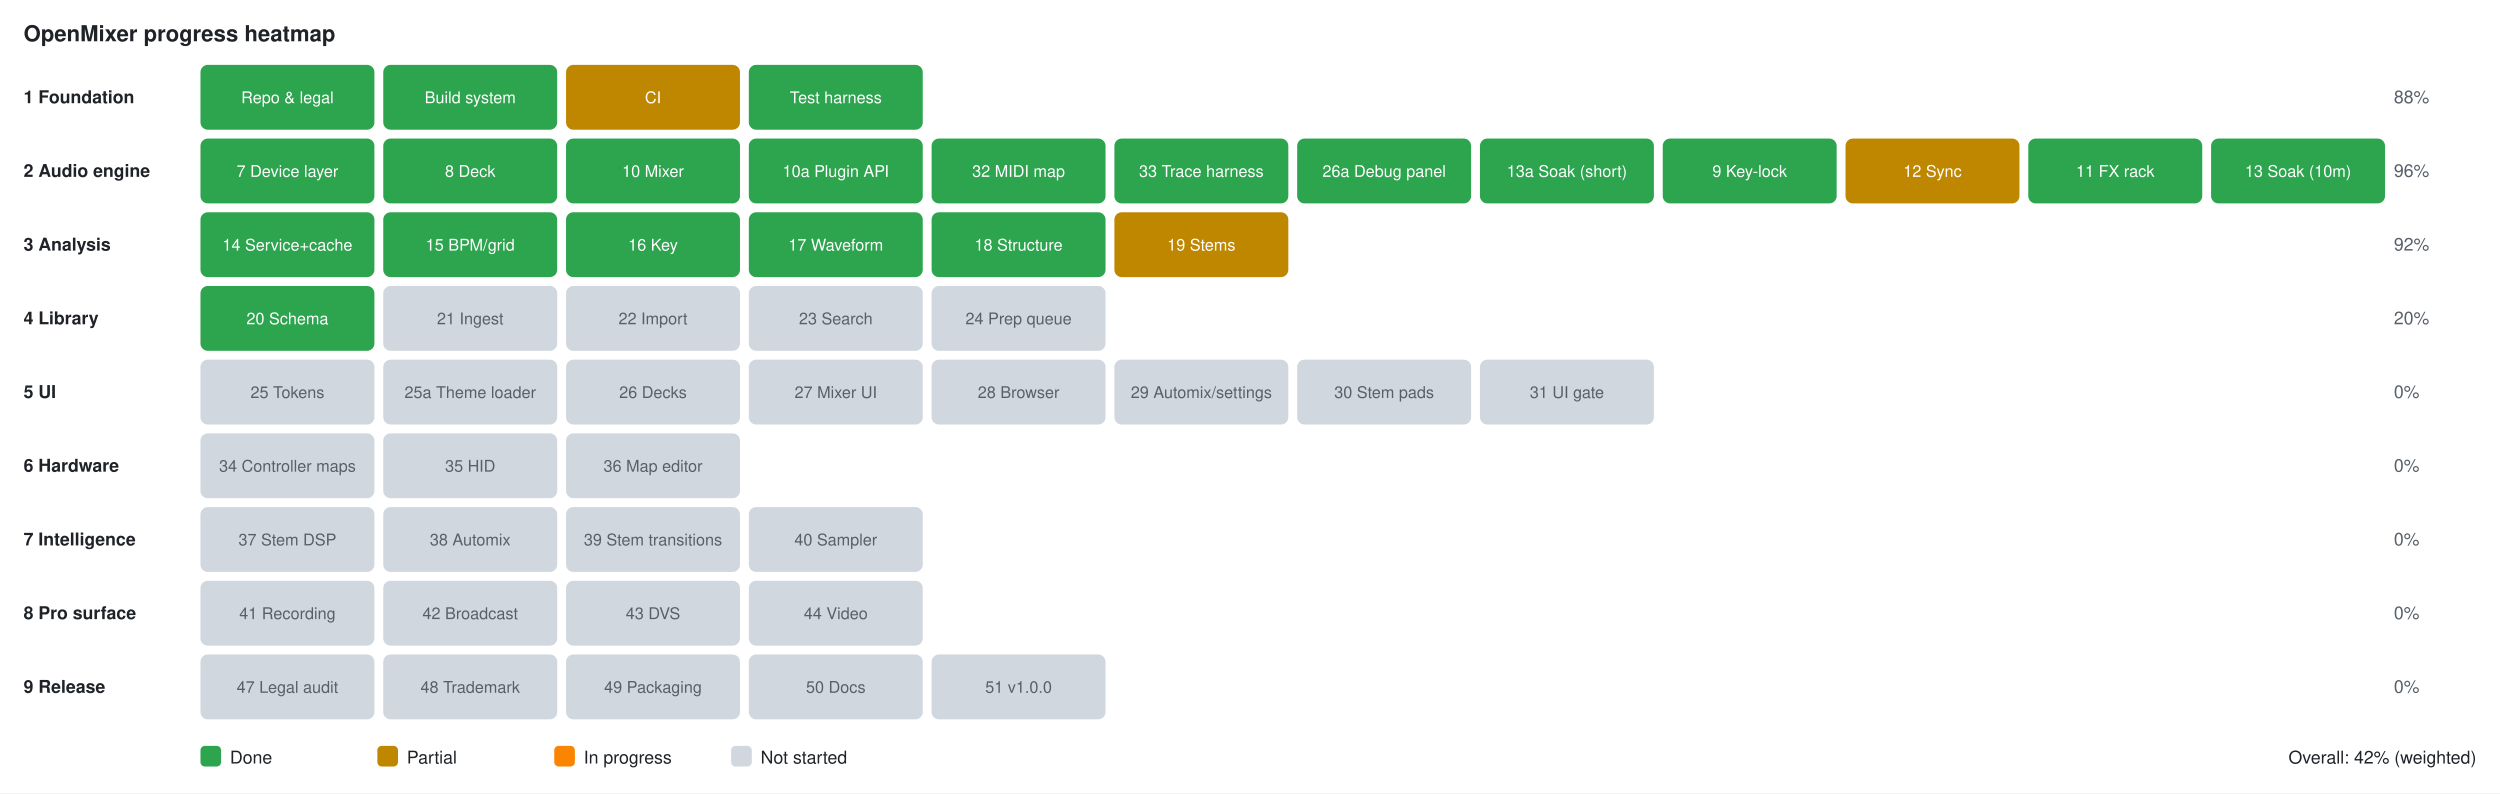
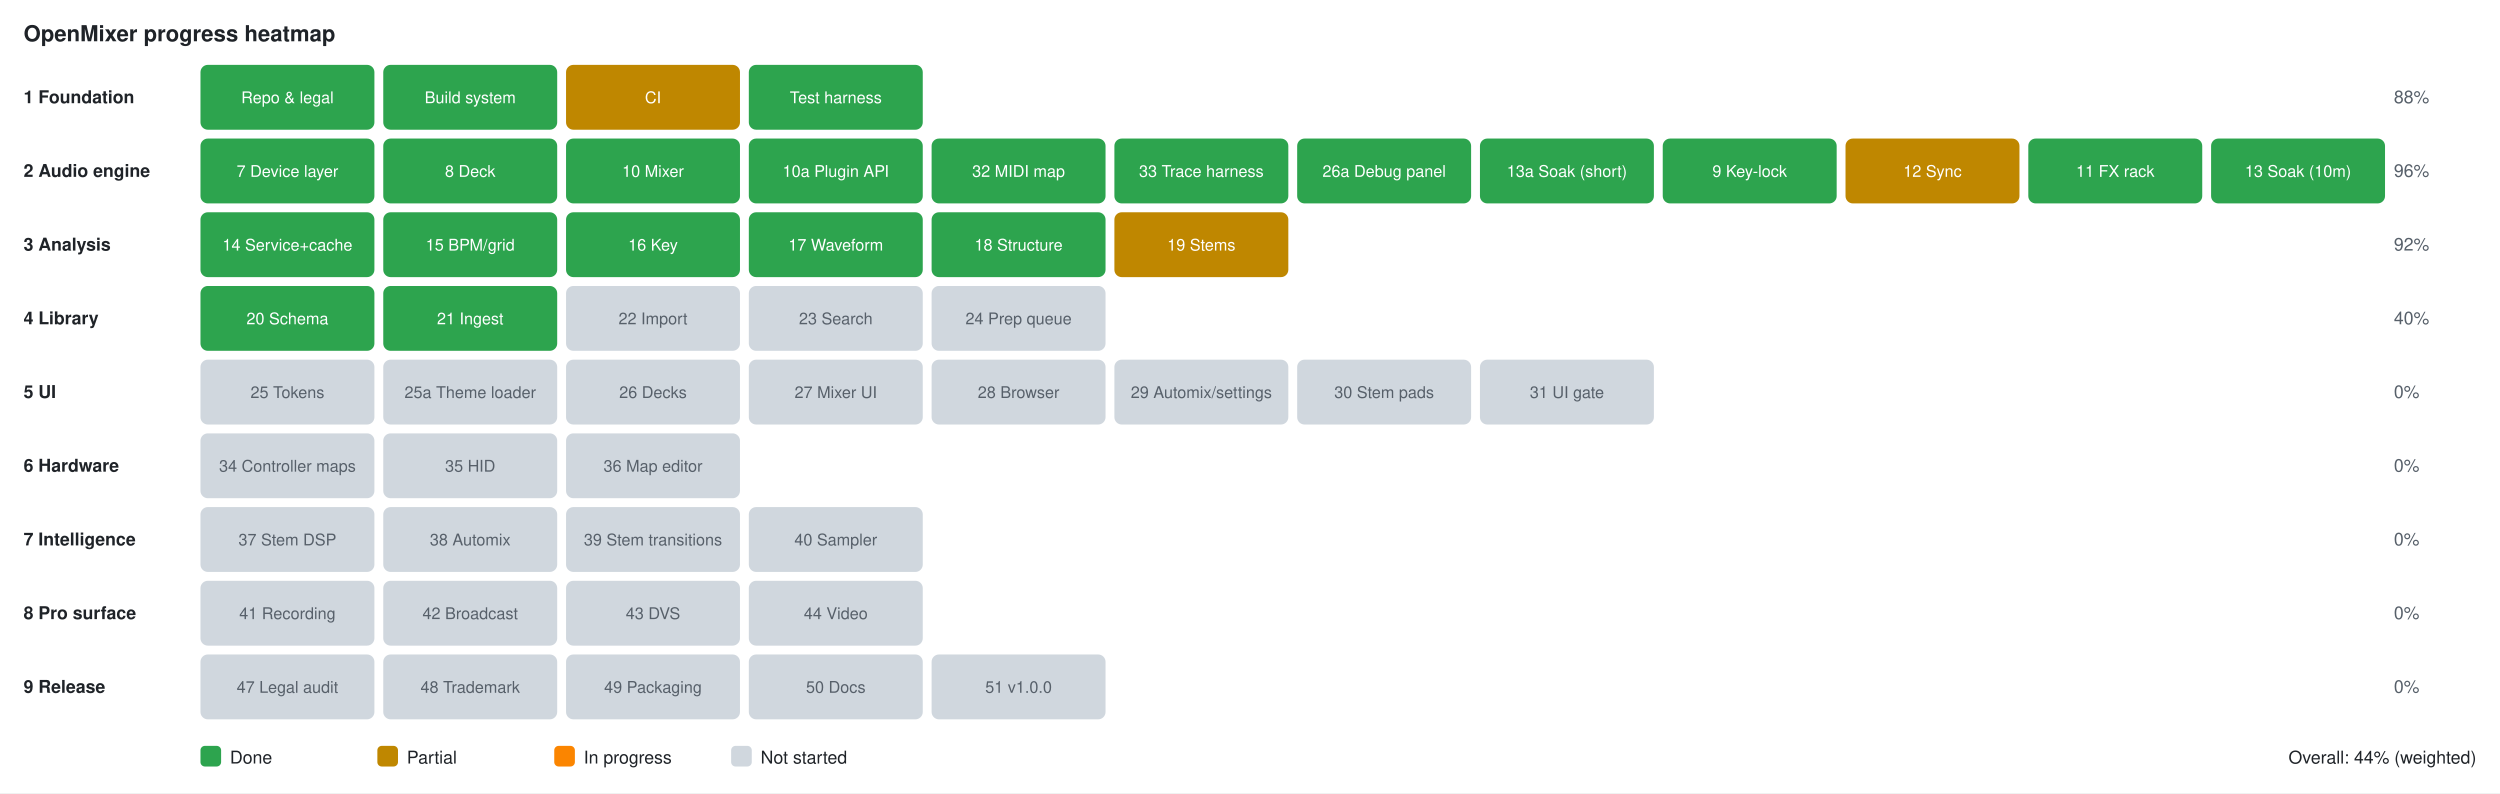
<svg xmlns="http://www.w3.org/2000/svg" width="1696" height="538" viewBox="0 0 1696 538" font-family="-apple-system,Segoe UI,Helvetica,Arial,sans-serif">
  <rect width="100%" height="100%" fill="#ffffff" />
  <text x="16" y="28" font-size="15" font-weight="600" fill="#1f2328">OpenMixer progress heatmap</text>
  <text x="16" y="70.0" font-size="12" font-weight="600" fill="#1f2328">1 Foundation</text>
  <g>
    <rect x="136" y="44" width="118" height="44" rx="5" fill="#2da44e" />
    <text x="195.0" y="70.0" font-size="11" text-anchor="middle" fill="#ffffff">Repo &amp; legal</text>
  </g>
  <g>
    <rect x="260" y="44" width="118" height="44" rx="5" fill="#2da44e" />
    <text x="319.0" y="70.0" font-size="11" text-anchor="middle" fill="#ffffff">Build system</text>
  </g>
  <g>
    <rect x="384" y="44" width="118" height="44" rx="5" fill="#bf8700" />
    <text x="443.0" y="70.0" font-size="11" text-anchor="middle" fill="#ffffff">CI</text>
  </g>
  <g>
    <rect x="508" y="44" width="118" height="44" rx="5" fill="#2da44e" />
    <text x="567.0" y="70.0" font-size="11" text-anchor="middle" fill="#ffffff">Test harness</text>
  </g>
  <text x="1624" y="70.0" font-size="12" fill="#57606a">88%</text>
  <text x="16" y="120.0" font-size="12" font-weight="600" fill="#1f2328">2 Audio engine</text>
  <g>
    <rect x="136" y="94" width="118" height="44" rx="5" fill="#2da44e" />
    <text x="195.0" y="120.0" font-size="11" text-anchor="middle" fill="#ffffff">7 Device layer</text>
  </g>
  <g>
    <rect x="260" y="94" width="118" height="44" rx="5" fill="#2da44e" />
    <text x="319.0" y="120.0" font-size="11" text-anchor="middle" fill="#ffffff">8 Deck</text>
  </g>
  <g>
    <rect x="384" y="94" width="118" height="44" rx="5" fill="#2da44e" />
    <text x="443.0" y="120.0" font-size="11" text-anchor="middle" fill="#ffffff">10 Mixer</text>
  </g>
  <g>
    <rect x="508" y="94" width="118" height="44" rx="5" fill="#2da44e" />
    <text x="567.0" y="120.0" font-size="11" text-anchor="middle" fill="#ffffff">10a Plugin API</text>
  </g>
  <g>
    <rect x="632" y="94" width="118" height="44" rx="5" fill="#2da44e" />
    <text x="691.0" y="120.0" font-size="11" text-anchor="middle" fill="#ffffff">32 MIDI map</text>
  </g>
  <g>
    <rect x="756" y="94" width="118" height="44" rx="5" fill="#2da44e" />
    <text x="815.0" y="120.0" font-size="11" text-anchor="middle" fill="#ffffff">33 Trace harness</text>
  </g>
  <g>
    <rect x="880" y="94" width="118" height="44" rx="5" fill="#2da44e" />
    <text x="939.0" y="120.0" font-size="11" text-anchor="middle" fill="#ffffff">26a Debug panel</text>
  </g>
  <g>
    <rect x="1004" y="94" width="118" height="44" rx="5" fill="#2da44e" />
    <text x="1063.0" y="120.0" font-size="11" text-anchor="middle" fill="#ffffff">13a Soak (short)</text>
  </g>
  <g>
    <rect x="1128" y="94" width="118" height="44" rx="5" fill="#2da44e" />
    <text x="1187.0" y="120.0" font-size="11" text-anchor="middle" fill="#ffffff">9 Key-lock</text>
  </g>
  <g>
    <rect x="1252" y="94" width="118" height="44" rx="5" fill="#bf8700" />
    <text x="1311.0" y="120.0" font-size="11" text-anchor="middle" fill="#ffffff">12 Sync</text>
  </g>
  <g>
    <rect x="1376" y="94" width="118" height="44" rx="5" fill="#2da44e" />
    <text x="1435.0" y="120.0" font-size="11" text-anchor="middle" fill="#ffffff">11 FX rack</text>
  </g>
  <g>
    <rect x="1500" y="94" width="118" height="44" rx="5" fill="#2da44e" />
    <text x="1559.0" y="120.0" font-size="11" text-anchor="middle" fill="#ffffff">13 Soak (10m)</text>
  </g>
  <text x="1624" y="120.0" font-size="12" fill="#57606a">96%</text>
  <text x="16" y="170.0" font-size="12" font-weight="600" fill="#1f2328">3 Analysis</text>
  <g>
    <rect x="136" y="144" width="118" height="44" rx="5" fill="#2da44e" />
    <text x="195.0" y="170.0" font-size="11" text-anchor="middle" fill="#ffffff">14 Service+cache</text>
  </g>
  <g>
    <rect x="260" y="144" width="118" height="44" rx="5" fill="#2da44e" />
    <text x="319.0" y="170.0" font-size="11" text-anchor="middle" fill="#ffffff">15 BPM/grid</text>
  </g>
  <g>
    <rect x="384" y="144" width="118" height="44" rx="5" fill="#2da44e" />
    <text x="443.0" y="170.0" font-size="11" text-anchor="middle" fill="#ffffff">16 Key</text>
  </g>
  <g>
    <rect x="508" y="144" width="118" height="44" rx="5" fill="#2da44e" />
    <text x="567.0" y="170.0" font-size="11" text-anchor="middle" fill="#ffffff">17 Waveform</text>
  </g>
  <g>
    <rect x="632" y="144" width="118" height="44" rx="5" fill="#2da44e" />
    <text x="691.0" y="170.0" font-size="11" text-anchor="middle" fill="#ffffff">18 Structure</text>
  </g>
  <g>
    <rect x="756" y="144" width="118" height="44" rx="5" fill="#bf8700" />
    <text x="815.0" y="170.0" font-size="11" text-anchor="middle" fill="#ffffff">19 Stems</text>
  </g>
  <text x="1624" y="170.0" font-size="12" fill="#57606a">92%</text>
  <text x="16" y="220.0" font-size="12" font-weight="600" fill="#1f2328">4 Library</text>
  <g>
    <rect x="136" y="194" width="118" height="44" rx="5" fill="#2da44e" />
    <text x="195.0" y="220.0" font-size="11" text-anchor="middle" fill="#ffffff">20 Schema</text>
  </g>
  <g>
-     <rect x="260" y="194" width="118" height="44" rx="5" fill="#d0d7de" />
-     <text x="319.0" y="220.0" font-size="11" text-anchor="middle" fill="#57606a">21 Ingest</text>
+     <rect x="260" y="194" width="118" height="44" rx="5" fill="#2da44e" />
+     <text x="319.0" y="220.0" font-size="11" text-anchor="middle" fill="#ffffff">21 Ingest</text>
  </g>
  <g>
    <rect x="384" y="194" width="118" height="44" rx="5" fill="#d0d7de" />
    <text x="443.0" y="220.0" font-size="11" text-anchor="middle" fill="#57606a">22 Import</text>
  </g>
  <g>
    <rect x="508" y="194" width="118" height="44" rx="5" fill="#d0d7de" />
    <text x="567.0" y="220.0" font-size="11" text-anchor="middle" fill="#57606a">23 Search</text>
  </g>
  <g>
    <rect x="632" y="194" width="118" height="44" rx="5" fill="#d0d7de" />
    <text x="691.0" y="220.0" font-size="11" text-anchor="middle" fill="#57606a">24 Prep queue</text>
  </g>
-   <text x="1624" y="220.0" font-size="12" fill="#57606a">20%</text>
+   <text x="1624" y="220.0" font-size="12" fill="#57606a">40%</text>
  <text x="16" y="270.0" font-size="12" font-weight="600" fill="#1f2328">5 UI</text>
  <g>
    <rect x="136" y="244" width="118" height="44" rx="5" fill="#d0d7de" />
    <text x="195.0" y="270.0" font-size="11" text-anchor="middle" fill="#57606a">25 Tokens</text>
  </g>
  <g>
    <rect x="260" y="244" width="118" height="44" rx="5" fill="#d0d7de" />
    <text x="319.0" y="270.0" font-size="11" text-anchor="middle" fill="#57606a">25a Theme loader</text>
  </g>
  <g>
    <rect x="384" y="244" width="118" height="44" rx="5" fill="#d0d7de" />
    <text x="443.0" y="270.0" font-size="11" text-anchor="middle" fill="#57606a">26 Decks</text>
  </g>
  <g>
    <rect x="508" y="244" width="118" height="44" rx="5" fill="#d0d7de" />
    <text x="567.0" y="270.0" font-size="11" text-anchor="middle" fill="#57606a">27 Mixer UI</text>
  </g>
  <g>
    <rect x="632" y="244" width="118" height="44" rx="5" fill="#d0d7de" />
    <text x="691.0" y="270.0" font-size="11" text-anchor="middle" fill="#57606a">28 Browser</text>
  </g>
  <g>
    <rect x="756" y="244" width="118" height="44" rx="5" fill="#d0d7de" />
    <text x="815.0" y="270.0" font-size="11" text-anchor="middle" fill="#57606a">29 Automix/settings</text>
  </g>
  <g>
    <rect x="880" y="244" width="118" height="44" rx="5" fill="#d0d7de" />
    <text x="939.0" y="270.0" font-size="11" text-anchor="middle" fill="#57606a">30 Stem pads</text>
  </g>
  <g>
    <rect x="1004" y="244" width="118" height="44" rx="5" fill="#d0d7de" />
    <text x="1063.0" y="270.0" font-size="11" text-anchor="middle" fill="#57606a">31 UI gate</text>
  </g>
  <text x="1624" y="270.0" font-size="12" fill="#57606a">0%</text>
  <text x="16" y="320.0" font-size="12" font-weight="600" fill="#1f2328">6 Hardware</text>
  <g>
    <rect x="136" y="294" width="118" height="44" rx="5" fill="#d0d7de" />
    <text x="195.0" y="320.0" font-size="11" text-anchor="middle" fill="#57606a">34 Controller maps</text>
  </g>
  <g>
    <rect x="260" y="294" width="118" height="44" rx="5" fill="#d0d7de" />
    <text x="319.0" y="320.0" font-size="11" text-anchor="middle" fill="#57606a">35 HID</text>
  </g>
  <g>
    <rect x="384" y="294" width="118" height="44" rx="5" fill="#d0d7de" />
    <text x="443.0" y="320.0" font-size="11" text-anchor="middle" fill="#57606a">36 Map editor</text>
  </g>
  <text x="1624" y="320.0" font-size="12" fill="#57606a">0%</text>
  <text x="16" y="370.0" font-size="12" font-weight="600" fill="#1f2328">7 Intelligence</text>
  <g>
    <rect x="136" y="344" width="118" height="44" rx="5" fill="#d0d7de" />
    <text x="195.0" y="370.0" font-size="11" text-anchor="middle" fill="#57606a">37 Stem DSP</text>
  </g>
  <g>
    <rect x="260" y="344" width="118" height="44" rx="5" fill="#d0d7de" />
    <text x="319.0" y="370.0" font-size="11" text-anchor="middle" fill="#57606a">38 Automix</text>
  </g>
  <g>
    <rect x="384" y="344" width="118" height="44" rx="5" fill="#d0d7de" />
    <text x="443.0" y="370.0" font-size="11" text-anchor="middle" fill="#57606a">39 Stem transitions</text>
  </g>
  <g>
    <rect x="508" y="344" width="118" height="44" rx="5" fill="#d0d7de" />
    <text x="567.0" y="370.0" font-size="11" text-anchor="middle" fill="#57606a">40 Sampler</text>
  </g>
  <text x="1624" y="370.0" font-size="12" fill="#57606a">0%</text>
  <text x="16" y="420.0" font-size="12" font-weight="600" fill="#1f2328">8 Pro surface</text>
  <g>
    <rect x="136" y="394" width="118" height="44" rx="5" fill="#d0d7de" />
    <text x="195.0" y="420.0" font-size="11" text-anchor="middle" fill="#57606a">41 Recording</text>
  </g>
  <g>
    <rect x="260" y="394" width="118" height="44" rx="5" fill="#d0d7de" />
    <text x="319.0" y="420.0" font-size="11" text-anchor="middle" fill="#57606a">42 Broadcast</text>
  </g>
  <g>
    <rect x="384" y="394" width="118" height="44" rx="5" fill="#d0d7de" />
    <text x="443.0" y="420.0" font-size="11" text-anchor="middle" fill="#57606a">43 DVS</text>
  </g>
  <g>
    <rect x="508" y="394" width="118" height="44" rx="5" fill="#d0d7de" />
    <text x="567.0" y="420.0" font-size="11" text-anchor="middle" fill="#57606a">44 Video</text>
  </g>
  <text x="1624" y="420.0" font-size="12" fill="#57606a">0%</text>
  <text x="16" y="470.0" font-size="12" font-weight="600" fill="#1f2328">9 Release</text>
  <g>
    <rect x="136" y="444" width="118" height="44" rx="5" fill="#d0d7de" />
    <text x="195.0" y="470.0" font-size="11" text-anchor="middle" fill="#57606a">47 Legal audit</text>
  </g>
  <g>
    <rect x="260" y="444" width="118" height="44" rx="5" fill="#d0d7de" />
    <text x="319.0" y="470.0" font-size="11" text-anchor="middle" fill="#57606a">48 Trademark</text>
  </g>
  <g>
    <rect x="384" y="444" width="118" height="44" rx="5" fill="#d0d7de" />
    <text x="443.0" y="470.0" font-size="11" text-anchor="middle" fill="#57606a">49 Packaging</text>
  </g>
  <g>
    <rect x="508" y="444" width="118" height="44" rx="5" fill="#d0d7de" />
    <text x="567.0" y="470.0" font-size="11" text-anchor="middle" fill="#57606a">50 Docs</text>
  </g>
  <g>
    <rect x="632" y="444" width="118" height="44" rx="5" fill="#d0d7de" />
    <text x="691.0" y="470.0" font-size="11" text-anchor="middle" fill="#57606a">51 v1.0.0</text>
  </g>
  <text x="1624" y="470.0" font-size="12" fill="#57606a">0%</text>
  <rect x="136" y="506" width="14" height="14" rx="3" fill="#2da44e" />
  <text x="156" y="518" font-size="12" fill="#1f2328">Done</text>
  <rect x="256" y="506" width="14" height="14" rx="3" fill="#bf8700" />
  <text x="276" y="518" font-size="12" fill="#1f2328">Partial</text>
  <rect x="376" y="506" width="14" height="14" rx="3" fill="#fb8500" />
  <text x="396" y="518" font-size="12" fill="#1f2328">In progress</text>
  <rect x="496" y="506" width="14" height="14" rx="3" fill="#d0d7de" />
  <text x="516" y="518" font-size="12" fill="#1f2328">Not started</text>
-   <text x="1680" y="518" font-size="12" text-anchor="end" fill="#1f2328">Overall: 42% (weighted)</text>
+   <text x="1680" y="518" font-size="12" text-anchor="end" fill="#1f2328">Overall: 44% (weighted)</text>
</svg>
